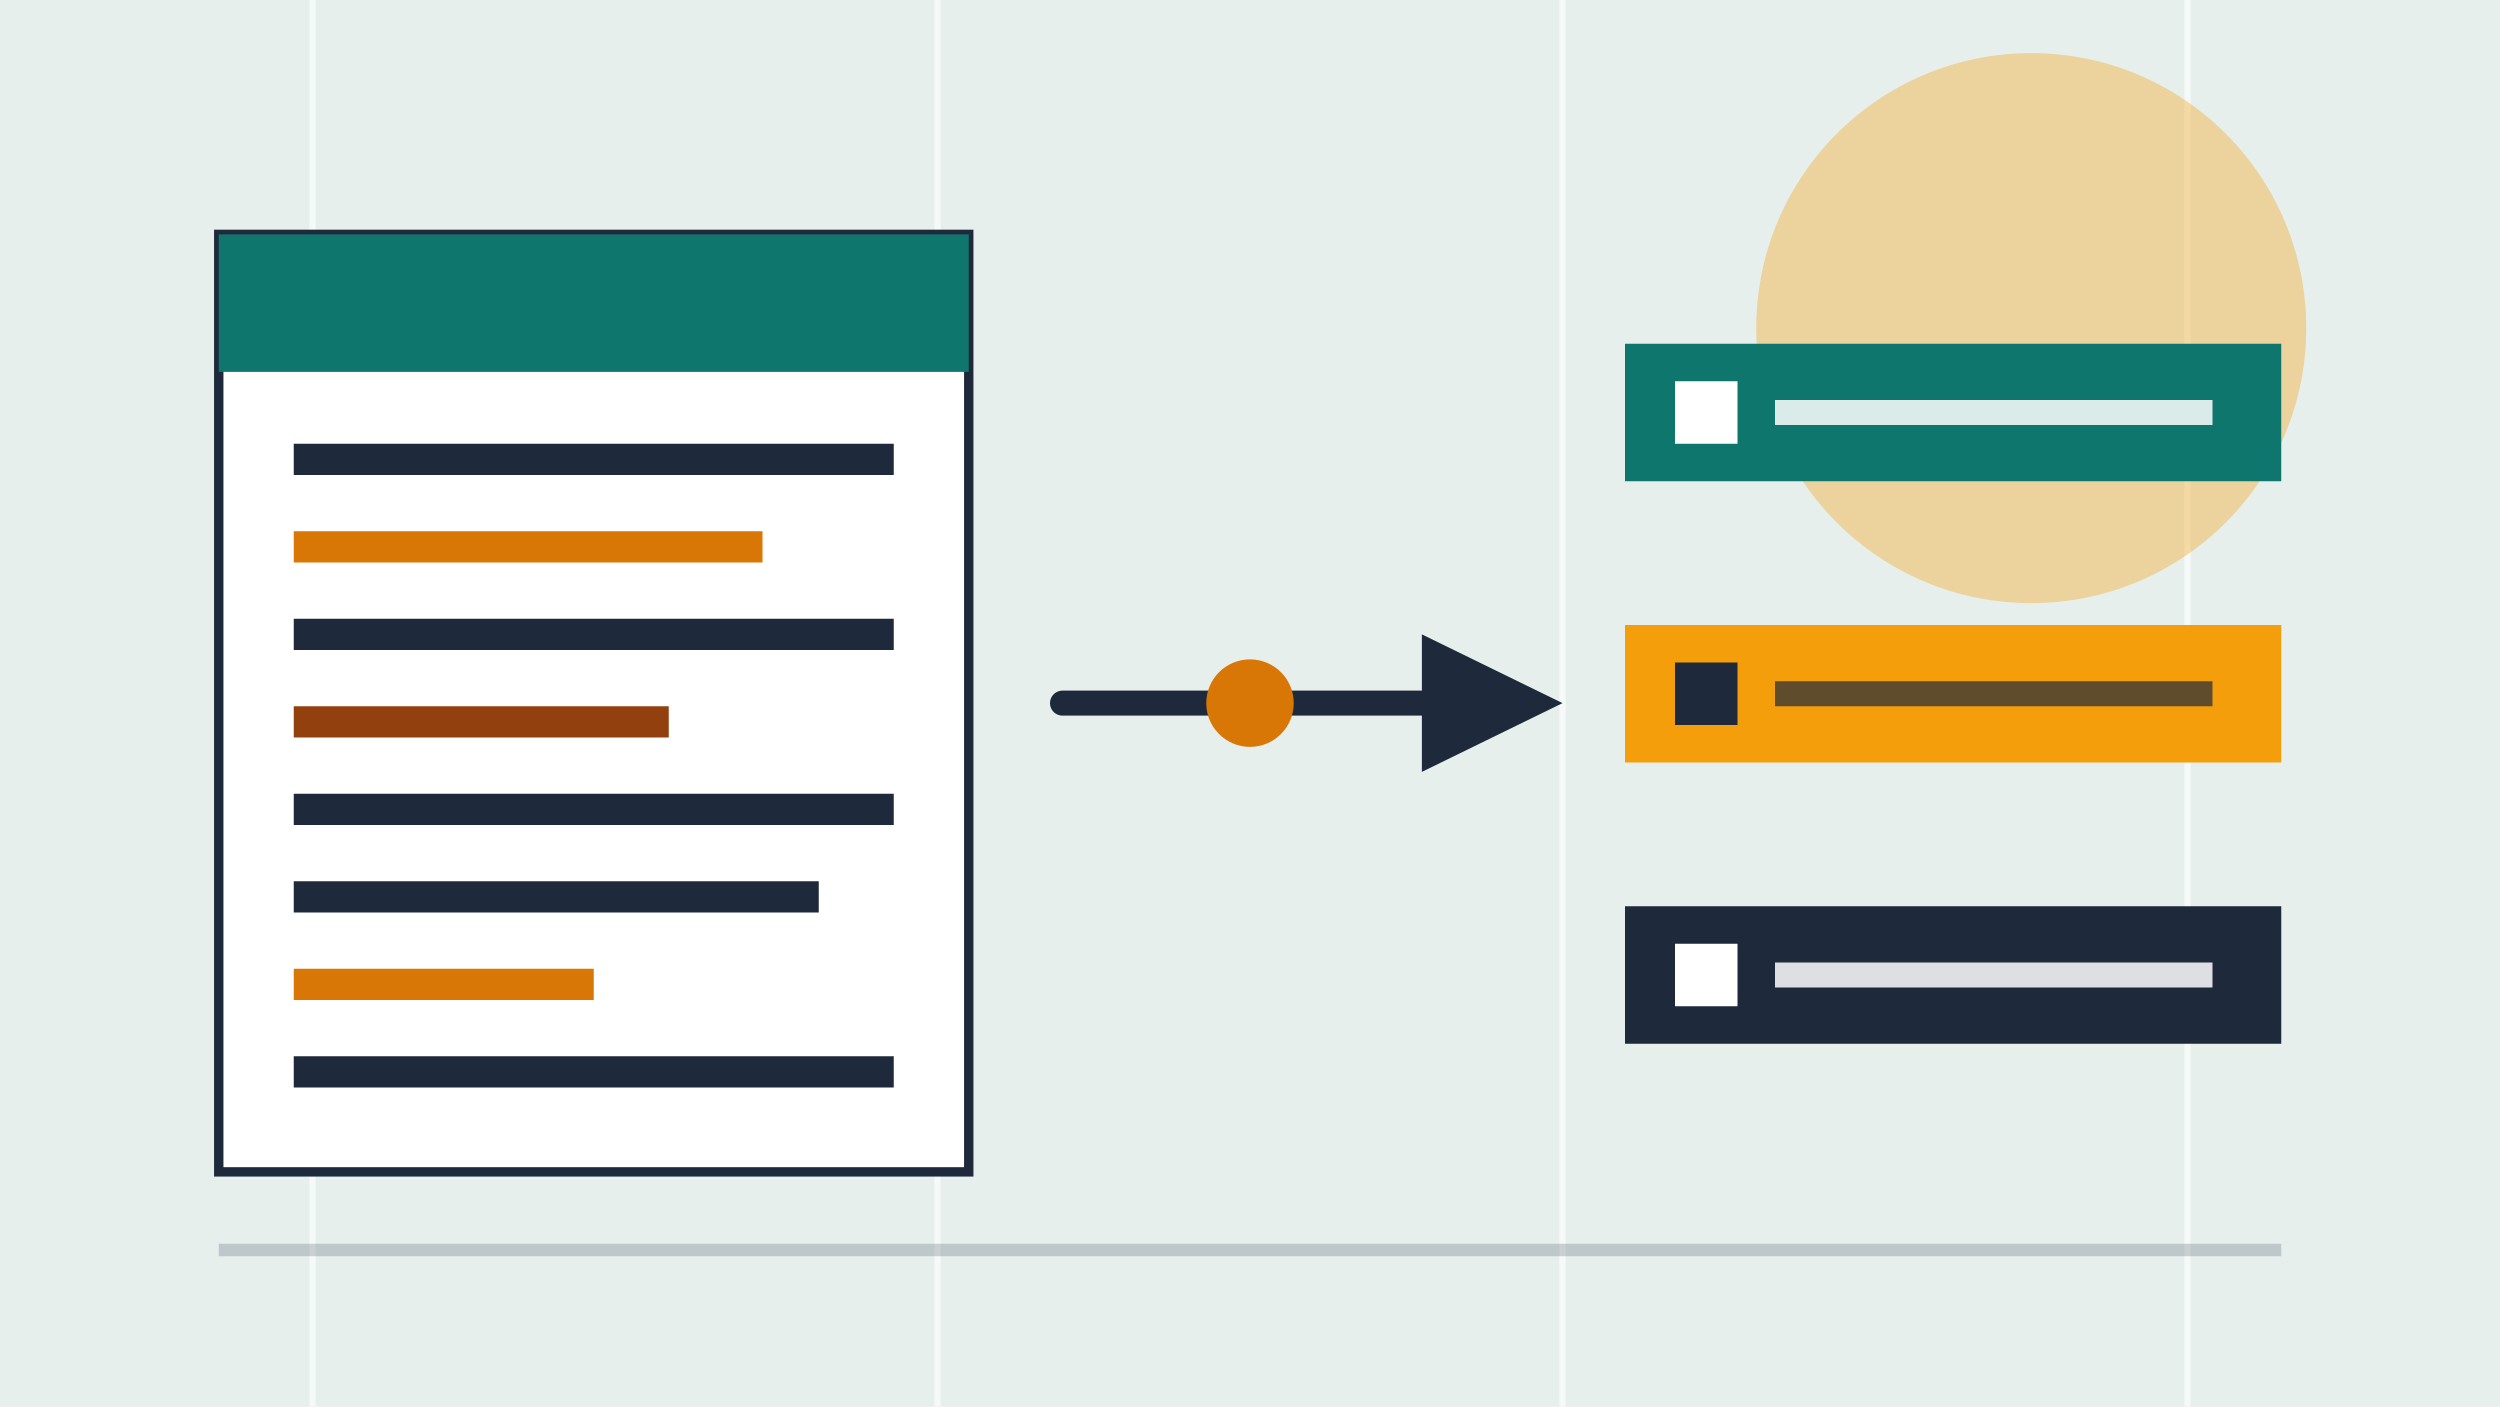
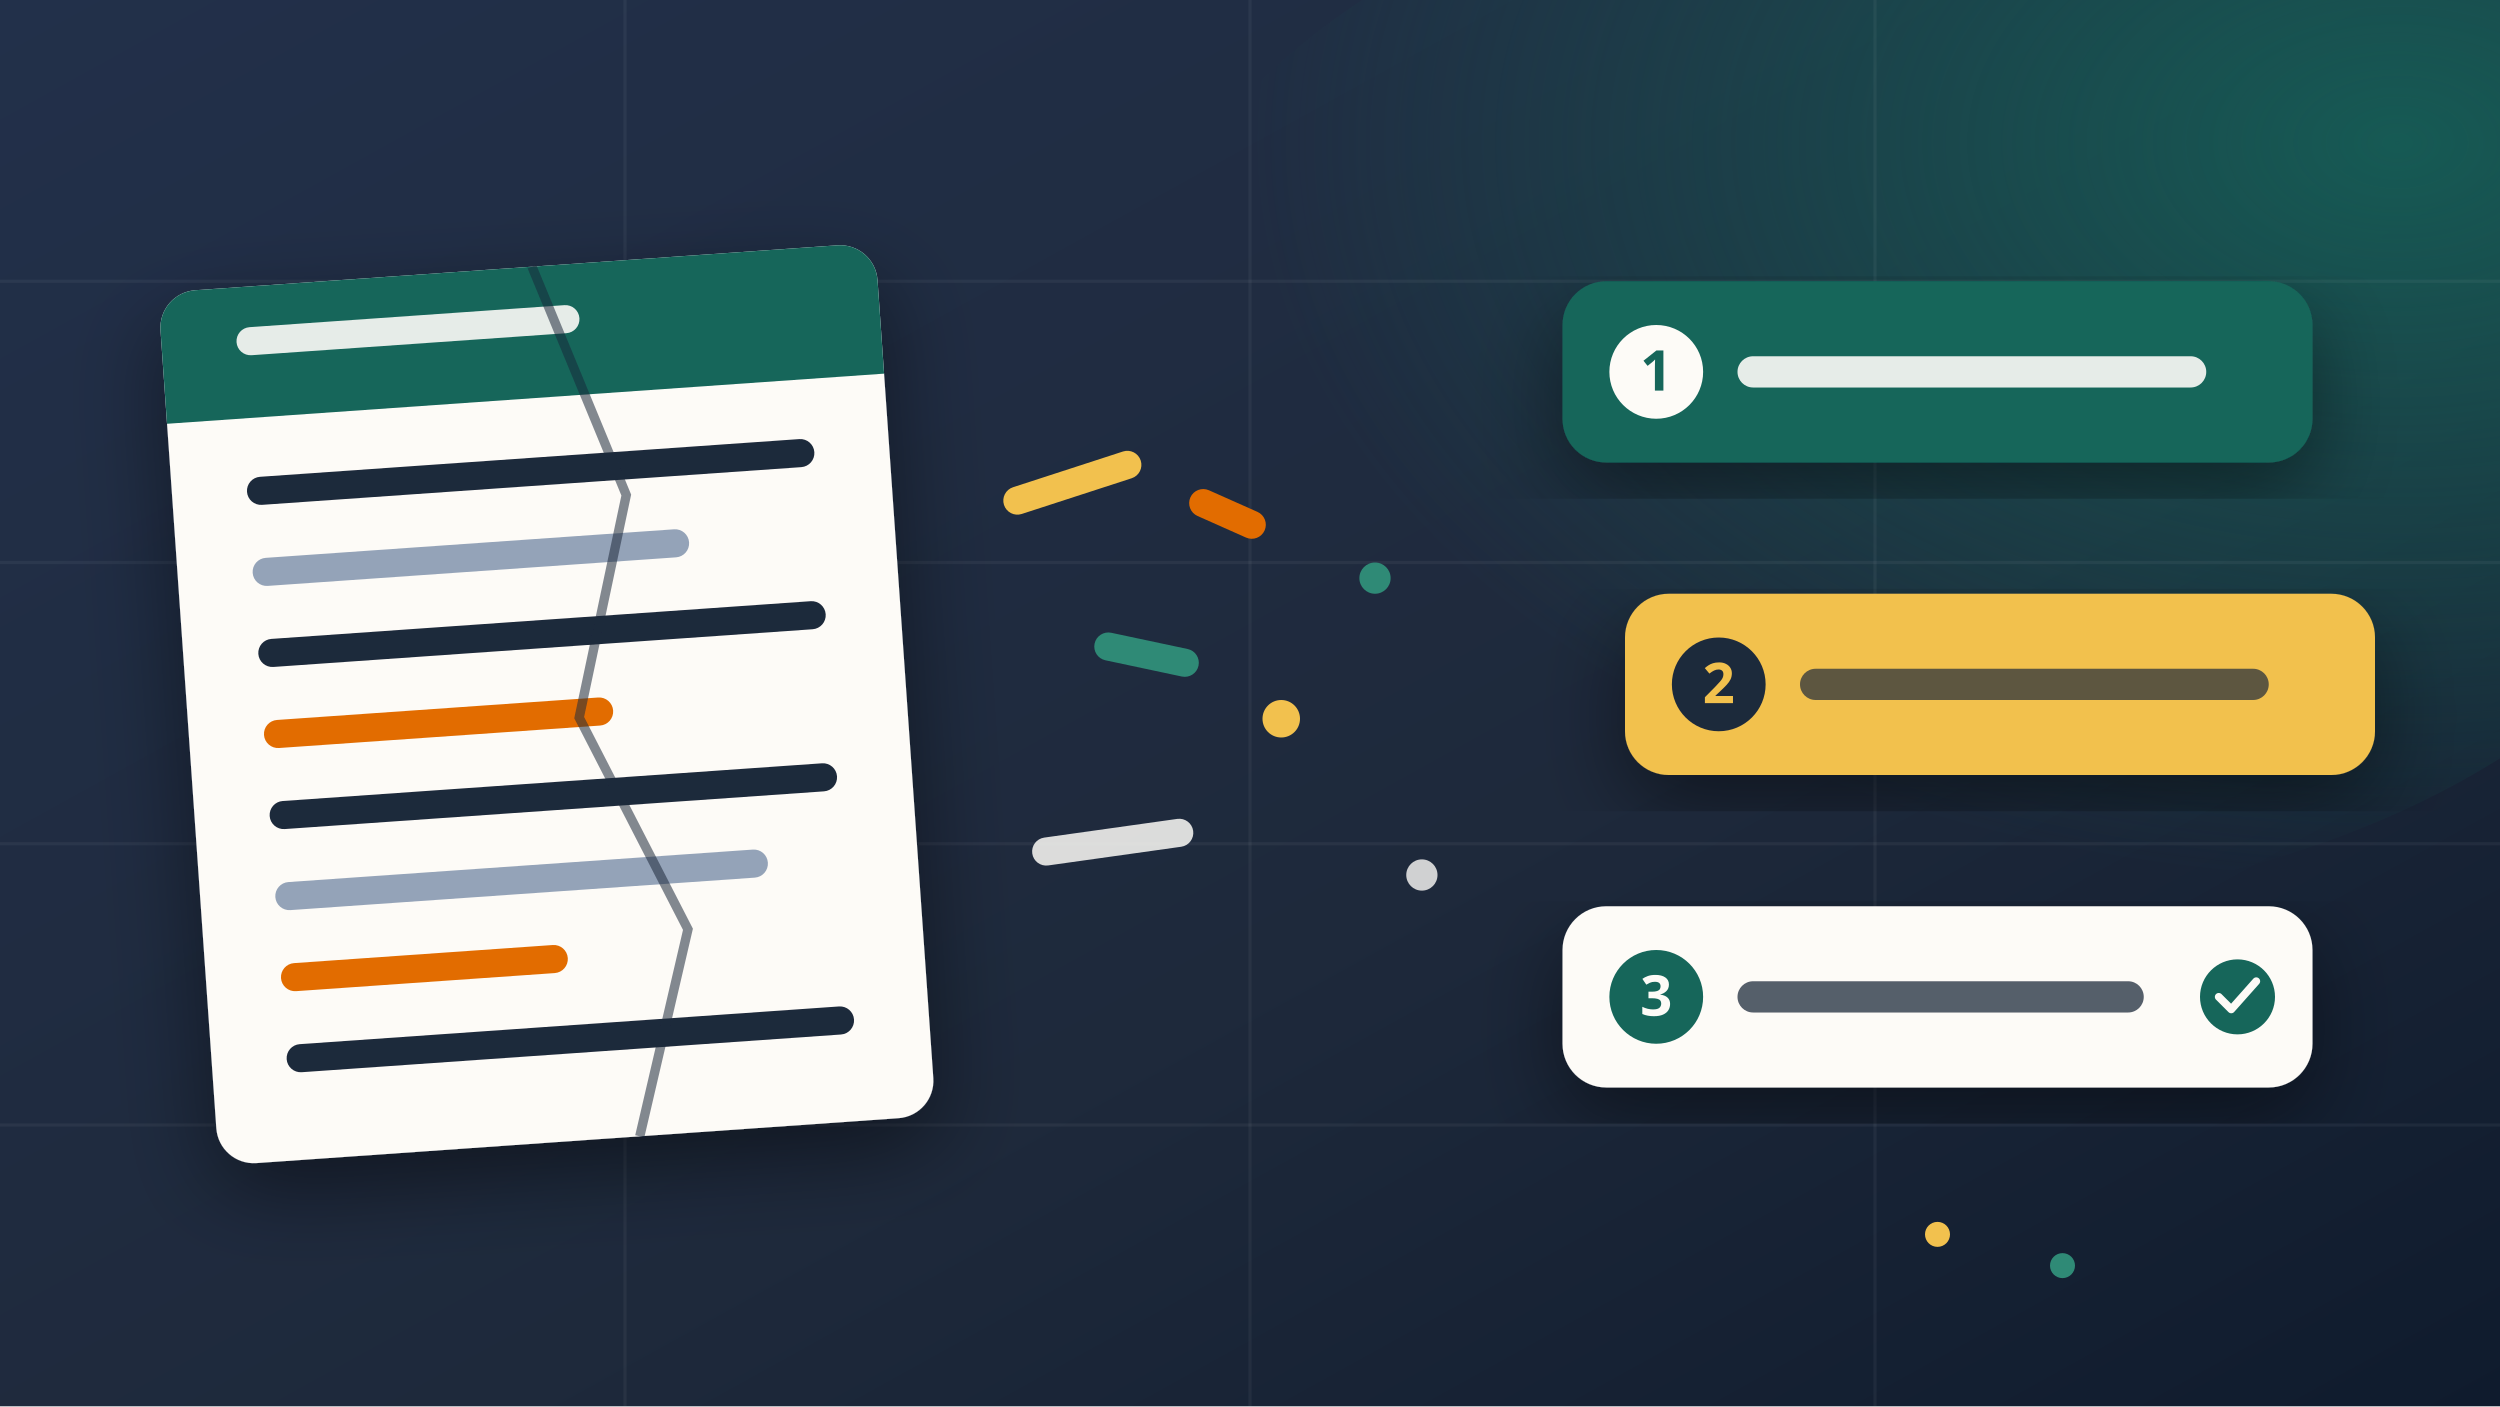
<svg xmlns="http://www.w3.org/2000/svg" viewBox="0 0 800 450" role="img" aria-labelledby="t">
-   <rect width="800" height="450" fill="#e6efec" />
-   <g stroke="#ffffff" stroke-width="2" opacity="0.6">
-     <path d="M100 0 V450" />
-     <path d="M300 0 V450" />
-     <path d="M500 0 V450" />
-     <path d="M700 0 V450" />
+   <defs>
+     <linearGradient id="bg" x1="0" y1="0" x2="1" y2="1">
+       <stop offset="0" stop-color="#22304a" />
+       <stop offset=".6" stop-color="#1e293b" />
+       <stop offset="1" stop-color="#0f1b2d" />
+     </linearGradient>
+     <radialGradient id="glow" cx=".78" cy=".28" r=".7">
+       <stop offset="0" stop-color="#14665a" stop-opacity=".8" />
+       <stop offset="1" stop-color="#14665a" stop-opacity="0" />
+     </radialGradient>
+     <radialGradient id="amberGlow" cx=".5" cy=".5" r=".5">
+       <stop offset="0" stop-color="#f2c14e" stop-opacity=".9" />
+       <stop offset="1" stop-color="#f2c14e" stop-opacity="0" />
+     </radialGradient>
+     <linearGradient id="num" x1="0" y1="0" x2="0" y2="1">
+       <stop offset="0" stop-color="#2f8a76" />
+       <stop offset="1" stop-color="#14665a" />
+     </linearGradient>
+     <filter id="soft" x="-20%" y="-20%" width="140%" height="140%">
+       <feDropShadow dx="0" dy="10" stdDeviation="14" flood-color="#000000" flood-opacity=".45" />
+     </filter>
+   </defs>
+   <rect width="800" height="450" fill="url(#bg)" />
+   <ellipse cx="620" cy="120" rx="260" ry="170" fill="url(#glow)" />
+   <g stroke="#ffffff" stroke-opacity=".05" stroke-width="1">
+     <path d="M0 90 H800 M0 180 H800 M0 270 H800 M0 360 H800" />
+     <path d="M200 0 V450 M400 0 V450 M600 0 V450" />
  </g>
-   <circle cx="650" cy="105" r="88" fill="#f59e0b" opacity="0.35" />
-   <rect x="70" y="75" width="240" height="300" fill="#ffffff" stroke="#1e293b" stroke-width="3" />
-   <rect x="70" y="75" width="240" height="44" fill="#0f766e" />
-   <rect x="94" y="142" width="192" height="10" fill="#1e293b" />
-   <rect x="94" y="170" width="150" height="10" fill="#d97706" />
-   <rect x="94" y="198" width="192" height="10" fill="#1e293b" />
-   <rect x="94" y="226" width="120" height="10" fill="#92400e" />
-   <rect x="94" y="254" width="192" height="10" fill="#1e293b" />
-   <rect x="94" y="282" width="168" height="10" fill="#1e293b" />
-   <rect x="94" y="310" width="96" height="10" fill="#d97706" />
-   <rect x="94" y="338" width="192" height="10" fill="#1e293b" />
-   <path d="M340 225 H455" stroke="#1e293b" stroke-width="8" stroke-linecap="round" />
-   <path d="M455 203 L500 225 L455 247 Z" fill="#1e293b" />
-   <circle cx="400" cy="225" r="14" fill="#d97706" />
-   <rect x="520" y="110" width="210" height="44" fill="#0f766e" />
-   <rect x="536" y="122" width="20" height="20" fill="#ffffff" />
-   <rect x="568" y="128" width="140" height="8" fill="#ffffff" opacity="0.85" />
-   <rect x="520" y="200" width="210" height="44" fill="#f59e0b" />
-   <rect x="536" y="212" width="20" height="20" fill="#1e293b" />
-   <rect x="568" y="218" width="140" height="8" fill="#1e293b" opacity="0.7" />
-   <rect x="520" y="290" width="210" height="44" fill="#1e293b" />
-   <rect x="536" y="302" width="20" height="20" fill="#ffffff" />
-   <rect x="568" y="308" width="140" height="8" fill="#ffffff" opacity="0.85" />
-   <rect x="70" y="398" width="660" height="4" fill="#1e293b" opacity="0.2" />
+   <g transform="rotate(-4 180 225)" filter="url(#soft)">
+     <rect x="60" y="85" width="230" height="280" rx="12" fill="#fdfbf7" />
+     <path d="M60 97 a12 12 0 0 1 12 -12 h206 a12 12 0 0 1 12 12 v30 h-230 z" fill="#14665a" />
+     <rect x="84" y="98" width="110" height="9" rx="4.5" fill="#fdfbf7" opacity=".9" />
+     <rect x="84" y="146" width="182" height="9" rx="4.5" fill="#1e293b" />
+     <rect x="84" y="172" width="140" height="9" rx="4.5" fill="#94a3b8" />
+     <rect x="84" y="198" width="182" height="9" rx="4.5" fill="#1e293b" />
+     <rect x="84" y="224" width="112" height="9" rx="4.5" fill="#e26c00" />
+     <rect x="84" y="250" width="182" height="9" rx="4.5" fill="#1e293b" />
+     <rect x="84" y="276" width="158" height="9" rx="4.5" fill="#94a3b8" />
+     <rect x="84" y="302" width="92" height="9" rx="4.5" fill="#e26c00" />
+     <rect x="84" y="328" width="182" height="9" rx="4.5" fill="#1e293b" />
+     <path d="M180 85 L205 160 L185 230 L215 300 L195 365" fill="none" stroke="#1e293b" stroke-width="3" opacity=".55" />
+   </g>
+   <g>
+     <rect x="320" y="150" width="46" height="9" rx="4.5" fill="#f2c14e" transform="rotate(-18 343 154)" />
+     <rect x="350" y="205" width="34" height="9" rx="4.5" fill="#2f8a76" transform="rotate(12 367 209)" />
+     <rect x="330" y="265" width="52" height="9" rx="4.5" fill="#fdfbf7" opacity=".85" transform="rotate(-8 356 269)" />
+     <rect x="380" y="160" width="26" height="9" rx="4.5" fill="#e26c00" transform="rotate(24 393 164)" />
+     <circle cx="410" cy="230" r="6" fill="#f2c14e" />
+     <circle cx="440" cy="185" r="5" fill="#2f8a76" />
+     <circle cx="455" cy="280" r="5" fill="#fdfbf7" opacity=".8" />
+   </g>
+   <g filter="url(#soft)">
+     <rect x="500" y="90" width="240" height="58" rx="14" fill="#14665a" />
+     <circle cx="530" cy="119" r="15" fill="#fdfbf7" />
+     <text x="530" y="125" text-anchor="middle" font-family="system-ui, sans-serif" font-size="18" font-weight="700" fill="#14665a">1</text>
+     <rect x="556" y="114" width="150" height="10" rx="5" fill="#fdfbf7" opacity=".9" />
+   </g>
+   <g filter="url(#soft)">
+     <rect x="520" y="190" width="240" height="58" rx="14" fill="#f2c14e" />
+     <circle cx="550" cy="219" r="15" fill="#1e293b" />
+     <text x="550" y="225" text-anchor="middle" font-family="system-ui, sans-serif" font-size="18" font-weight="700" fill="#f2c14e">2</text>
+     <rect x="576" y="214" width="150" height="10" rx="5" fill="#1e293b" opacity=".7" />
+   </g>
+   <g filter="url(#soft)">
+     <rect x="500" y="290" width="240" height="58" rx="14" fill="#fdfbf7" />
+     <circle cx="530" cy="319" r="15" fill="#14665a" />
+     <text x="530" y="325" text-anchor="middle" font-family="system-ui, sans-serif" font-size="18" font-weight="700" fill="#fdfbf7">3</text>
+     <rect x="556" y="314" width="130" height="10" rx="5" fill="#1e293b" opacity=".75" />
+     <circle cx="716" cy="319" r="12" fill="#14665a" />
+     <path d="M710 319 l4 4 l8 -9" fill="none" stroke="#fdfbf7" stroke-width="2.5" stroke-linecap="round" stroke-linejoin="round" />
+   </g>
+   <circle cx="620" cy="395" r="4" fill="#f2c14e" />
+   <circle cx="660" cy="405" r="4" fill="#2f8a76" />
</svg>
